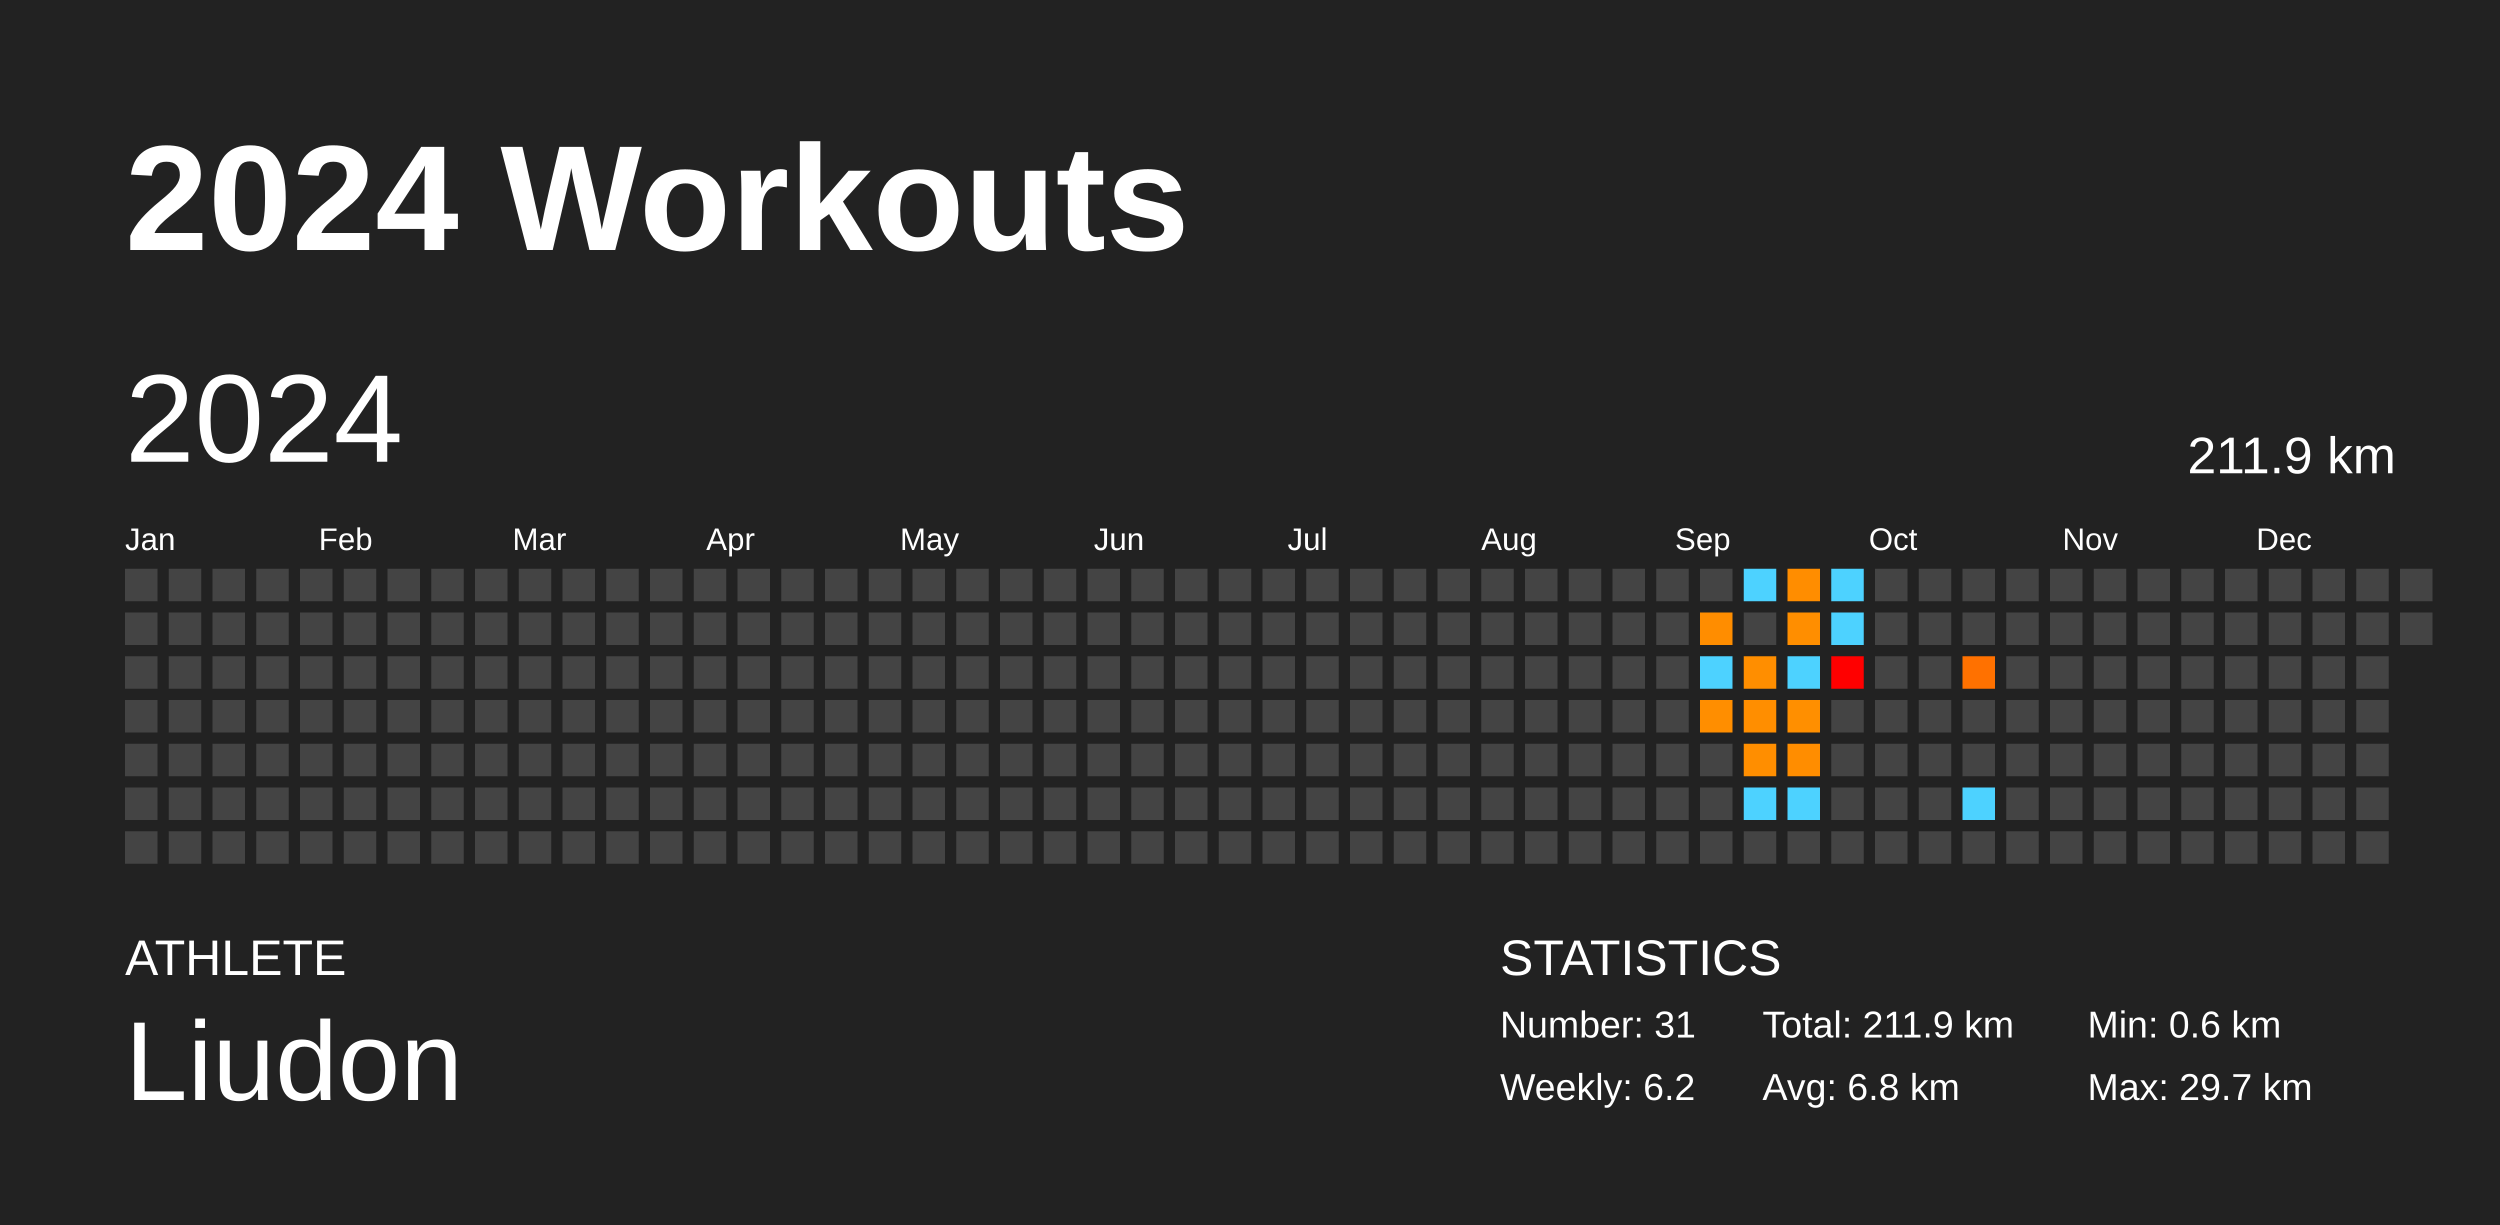
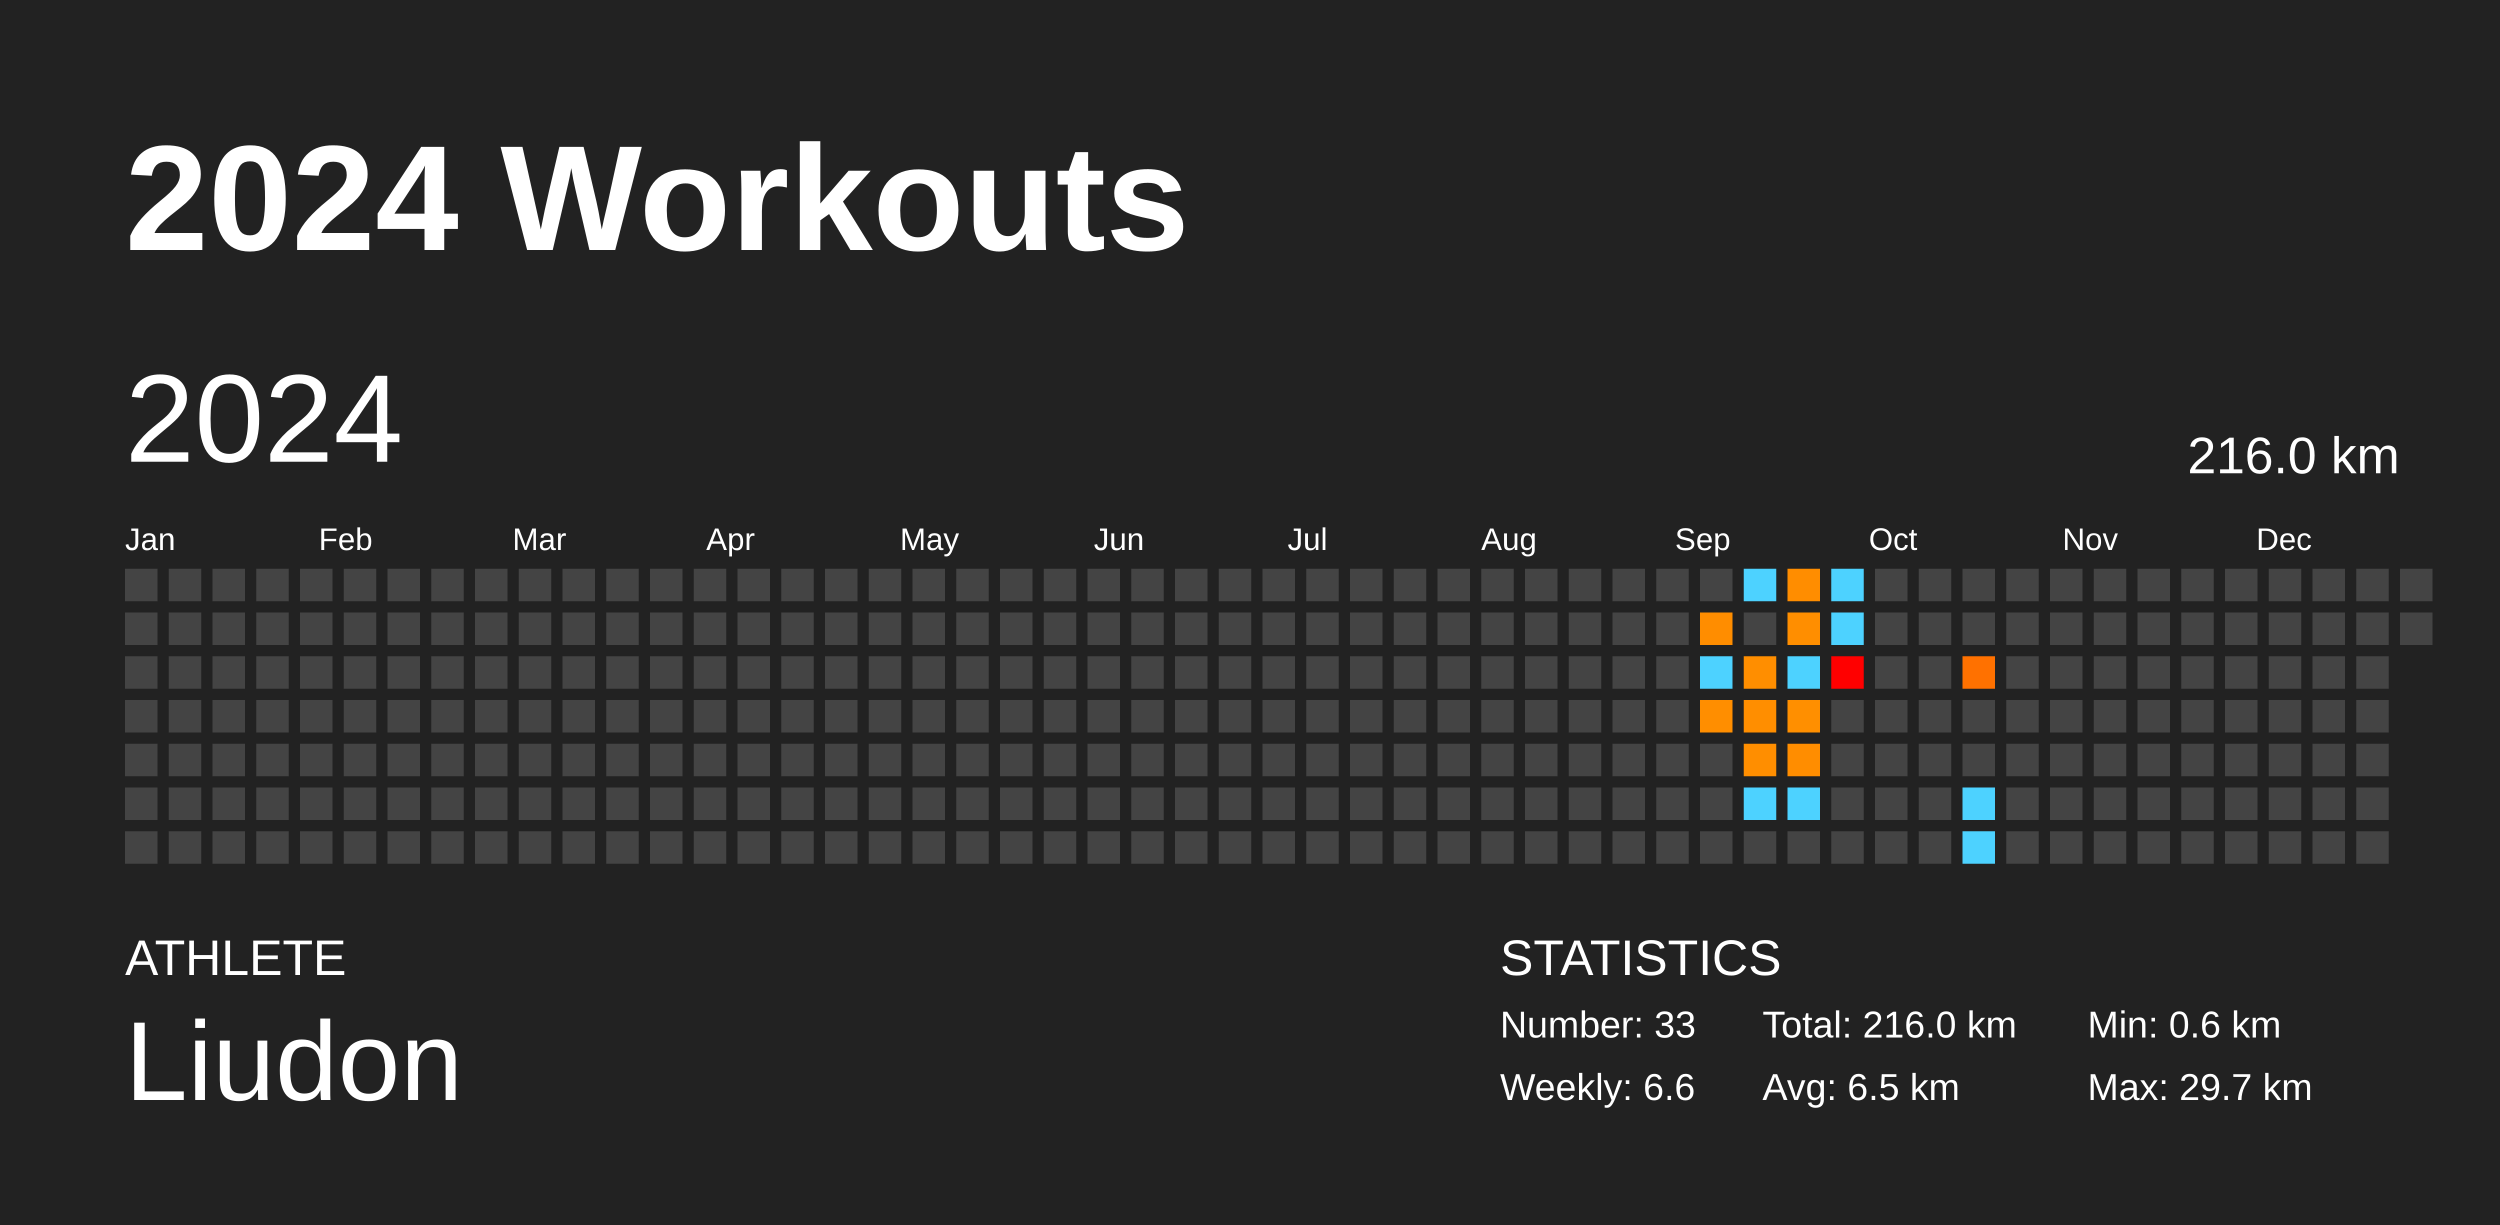
<svg xmlns="http://www.w3.org/2000/svg" baseProfile="full" height="98mm" version="1.1" viewBox="0,0,200,98" width="200mm">
  <defs />
  <rect fill="#222222" height="98" width="200" x="0" y="0" />
  <text fill="#FFFFFF" style="font-size:12px; font-family:Arial; font-weight:bold;" x="10" y="20">2024 Workouts</text>
  <text fill="#FFFFFF" style="font-size:4px; font-family:Arial" x="10" y="78">ATHLETE</text>
  <text fill="#FFFFFF" style="font-size:9px; font-family:Arial" x="10" y="88">Liudon</text>
  <text fill="#FFFFFF" style="font-size:4px; font-family:Arial" x="120" y="78">STATISTICS</text>
-   <text fill="#FFFFFF" style="font-size:3px; font-family:Arial" x="120" y="83">Number: 31</text>
-   <text fill="#FFFFFF" style="font-size:3px; font-family:Arial" x="120" y="88">Weekly: 6.2</text>
-   <text fill="#FFFFFF" style="font-size:3px; font-family:Arial" x="141" y="83">Total: 211.9 km</text>
-   <text fill="#FFFFFF" style="font-size:3px; font-family:Arial" x="141" y="88">Avg: 6.8 km</text>
+   <text fill="#FFFFFF" style="font-size:3px; font-family:Arial" x="120" y="83">Number: 33</text>
+   <text fill="#FFFFFF" style="font-size:3px; font-family:Arial" x="120" y="88">Weekly: 6.6</text>
+   <text fill="#FFFFFF" style="font-size:3px; font-family:Arial" x="141" y="83">Total: 216.0 km</text>
+   <text fill="#FFFFFF" style="font-size:3px; font-family:Arial" x="141" y="88">Avg: 6.5 km</text>
  <text fill="#FFFFFF" style="font-size:3px; font-family:Arial" x="167" y="83">Min: 0.6 km</text>
  <text fill="#FFFFFF" style="font-size:3px; font-family:Arial" x="167" y="88">Max: 29.7 km</text>
  <text dominant-baseline="hanging" fill="#FFFFFF" style="font-size:10.0px; font-family:Arial;" x="10" y="30">2024</text>
-   <text dominant-baseline="hanging" fill="#FFFFFF" style="font-size:4.125px; font-family:Arial;" x="175" y="35">211.9 km</text>
+   <text dominant-baseline="hanging" fill="#FFFFFF" style="font-size:4.125px; font-family:Arial;" x="175" y="35">216.0 km</text>
  <text fill="#FFFFFF" style="font-size:2.5px; font-family:Arial" x="10.0" y="44">Jan</text>
  <text fill="#FFFFFF" style="font-size:2.5px; font-family:Arial" x="25.5" y="44">Feb</text>
  <text fill="#FFFFFF" style="font-size:2.5px; font-family:Arial" x="41.0" y="44">Mar</text>
  <text fill="#FFFFFF" style="font-size:2.5px; font-family:Arial" x="56.5" y="44">Apr</text>
  <text fill="#FFFFFF" style="font-size:2.5px; font-family:Arial" x="72.0" y="44">May</text>
  <text fill="#FFFFFF" style="font-size:2.5px; font-family:Arial" x="87.5" y="44">Jun</text>
  <text fill="#FFFFFF" style="font-size:2.5px; font-family:Arial" x="103.0" y="44">Jul</text>
  <text fill="#FFFFFF" style="font-size:2.5px; font-family:Arial" x="118.5" y="44">Aug</text>
  <text fill="#FFFFFF" style="font-size:2.5px; font-family:Arial" x="134.0" y="44">Sep</text>
  <text fill="#FFFFFF" style="font-size:2.5px; font-family:Arial" x="149.5" y="44">Oct</text>
  <text fill="#FFFFFF" style="font-size:2.5px; font-family:Arial" x="165.0" y="44">Nov</text>
  <text fill="#FFFFFF" style="font-size:2.5px; font-family:Arial" x="180.5" y="44">Dec</text>
  <rect fill="#444444" height="2.6" width="2.6" x="10.0" y="45.5" />
  <rect fill="#444444" height="2.6" width="2.6" x="10.0" y="49.0" />
  <rect fill="#444444" height="2.6" width="2.6" x="10.0" y="52.5" />
  <rect fill="#444444" height="2.6" width="2.6" x="10.0" y="56.0" />
  <rect fill="#444444" height="2.6" width="2.6" x="10.0" y="59.5" />
  <rect fill="#444444" height="2.6" width="2.6" x="10.0" y="63.0" />
  <rect fill="#444444" height="2.6" width="2.6" x="10.0" y="66.5" />
  <rect fill="#444444" height="2.6" width="2.6" x="13.5" y="45.5" />
  <rect fill="#444444" height="2.6" width="2.6" x="13.5" y="49.0" />
  <rect fill="#444444" height="2.6" width="2.6" x="13.5" y="52.5" />
  <rect fill="#444444" height="2.6" width="2.6" x="13.5" y="56.0" />
  <rect fill="#444444" height="2.6" width="2.6" x="13.5" y="59.5" />
  <rect fill="#444444" height="2.6" width="2.6" x="13.5" y="63.0" />
  <rect fill="#444444" height="2.6" width="2.6" x="13.5" y="66.5" />
  <rect fill="#444444" height="2.6" width="2.6" x="17.0" y="45.5" />
  <rect fill="#444444" height="2.6" width="2.6" x="17.0" y="49.0" />
  <rect fill="#444444" height="2.6" width="2.6" x="17.0" y="52.5" />
  <rect fill="#444444" height="2.6" width="2.6" x="17.0" y="56.0" />
  <rect fill="#444444" height="2.6" width="2.6" x="17.0" y="59.5" />
  <rect fill="#444444" height="2.6" width="2.6" x="17.0" y="63.0" />
  <rect fill="#444444" height="2.6" width="2.6" x="17.0" y="66.5" />
  <rect fill="#444444" height="2.6" width="2.6" x="20.5" y="45.5" />
  <rect fill="#444444" height="2.6" width="2.6" x="20.5" y="49.0" />
  <rect fill="#444444" height="2.6" width="2.6" x="20.5" y="52.5" />
  <rect fill="#444444" height="2.6" width="2.6" x="20.5" y="56.0" />
  <rect fill="#444444" height="2.6" width="2.6" x="20.5" y="59.5" />
  <rect fill="#444444" height="2.6" width="2.6" x="20.5" y="63.0" />
  <rect fill="#444444" height="2.6" width="2.6" x="20.5" y="66.5" />
  <rect fill="#444444" height="2.6" width="2.6" x="24.0" y="45.5" />
  <rect fill="#444444" height="2.6" width="2.6" x="24.0" y="49.0" />
  <rect fill="#444444" height="2.6" width="2.6" x="24.0" y="52.5" />
  <rect fill="#444444" height="2.6" width="2.6" x="24.0" y="56.0" />
  <rect fill="#444444" height="2.6" width="2.6" x="24.0" y="59.5" />
  <rect fill="#444444" height="2.6" width="2.6" x="24.0" y="63.0" />
  <rect fill="#444444" height="2.6" width="2.6" x="24.0" y="66.5" />
  <rect fill="#444444" height="2.6" width="2.6" x="27.5" y="45.5" />
  <rect fill="#444444" height="2.6" width="2.6" x="27.5" y="49.0" />
  <rect fill="#444444" height="2.6" width="2.6" x="27.5" y="52.5" />
  <rect fill="#444444" height="2.6" width="2.6" x="27.5" y="56.0" />
  <rect fill="#444444" height="2.6" width="2.6" x="27.5" y="59.5" />
  <rect fill="#444444" height="2.6" width="2.6" x="27.5" y="63.0" />
  <rect fill="#444444" height="2.6" width="2.6" x="27.5" y="66.5" />
  <rect fill="#444444" height="2.6" width="2.6" x="31.0" y="45.5" />
  <rect fill="#444444" height="2.6" width="2.6" x="31.0" y="49.0" />
  <rect fill="#444444" height="2.6" width="2.6" x="31.0" y="52.5" />
  <rect fill="#444444" height="2.6" width="2.6" x="31.0" y="56.0" />
  <rect fill="#444444" height="2.6" width="2.6" x="31.0" y="59.5" />
  <rect fill="#444444" height="2.6" width="2.6" x="31.0" y="63.0" />
  <rect fill="#444444" height="2.6" width="2.6" x="31.0" y="66.5" />
  <rect fill="#444444" height="2.6" width="2.6" x="34.5" y="45.5" />
  <rect fill="#444444" height="2.6" width="2.6" x="34.5" y="49.0" />
  <rect fill="#444444" height="2.6" width="2.6" x="34.5" y="52.5" />
  <rect fill="#444444" height="2.6" width="2.6" x="34.5" y="56.0" />
  <rect fill="#444444" height="2.6" width="2.6" x="34.5" y="59.5" />
  <rect fill="#444444" height="2.6" width="2.6" x="34.5" y="63.0" />
  <rect fill="#444444" height="2.6" width="2.6" x="34.5" y="66.5" />
  <rect fill="#444444" height="2.6" width="2.6" x="38.0" y="45.5" />
  <rect fill="#444444" height="2.6" width="2.6" x="38.0" y="49.0" />
  <rect fill="#444444" height="2.6" width="2.6" x="38.0" y="52.5" />
  <rect fill="#444444" height="2.6" width="2.6" x="38.0" y="56.0" />
  <rect fill="#444444" height="2.6" width="2.6" x="38.0" y="59.5" />
  <rect fill="#444444" height="2.6" width="2.6" x="38.0" y="63.0" />
  <rect fill="#444444" height="2.6" width="2.6" x="38.0" y="66.5" />
  <rect fill="#444444" height="2.6" width="2.6" x="41.5" y="45.5" />
  <rect fill="#444444" height="2.6" width="2.6" x="41.5" y="49.0" />
  <rect fill="#444444" height="2.6" width="2.6" x="41.5" y="52.5" />
  <rect fill="#444444" height="2.6" width="2.6" x="41.5" y="56.0" />
  <rect fill="#444444" height="2.6" width="2.6" x="41.5" y="59.5" />
  <rect fill="#444444" height="2.6" width="2.6" x="41.5" y="63.0" />
  <rect fill="#444444" height="2.6" width="2.6" x="41.5" y="66.5" />
  <rect fill="#444444" height="2.6" width="2.6" x="45.0" y="45.5" />
  <rect fill="#444444" height="2.6" width="2.6" x="45.0" y="49.0" />
  <rect fill="#444444" height="2.6" width="2.6" x="45.0" y="52.5" />
  <rect fill="#444444" height="2.6" width="2.6" x="45.0" y="56.0" />
  <rect fill="#444444" height="2.6" width="2.6" x="45.0" y="59.5" />
  <rect fill="#444444" height="2.6" width="2.6" x="45.0" y="63.0" />
  <rect fill="#444444" height="2.6" width="2.6" x="45.0" y="66.5" />
  <rect fill="#444444" height="2.6" width="2.6" x="48.5" y="45.5" />
  <rect fill="#444444" height="2.6" width="2.6" x="48.5" y="49.0" />
  <rect fill="#444444" height="2.6" width="2.6" x="48.5" y="52.5" />
  <rect fill="#444444" height="2.6" width="2.6" x="48.5" y="56.0" />
  <rect fill="#444444" height="2.6" width="2.6" x="48.5" y="59.5" />
  <rect fill="#444444" height="2.6" width="2.6" x="48.5" y="63.0" />
  <rect fill="#444444" height="2.6" width="2.6" x="48.5" y="66.5" />
  <rect fill="#444444" height="2.6" width="2.6" x="52.0" y="45.5" />
  <rect fill="#444444" height="2.6" width="2.6" x="52.0" y="49.0" />
  <rect fill="#444444" height="2.6" width="2.6" x="52.0" y="52.5" />
  <rect fill="#444444" height="2.6" width="2.6" x="52.0" y="56.0" />
  <rect fill="#444444" height="2.6" width="2.6" x="52.0" y="59.5" />
  <rect fill="#444444" height="2.6" width="2.6" x="52.0" y="63.0" />
  <rect fill="#444444" height="2.6" width="2.6" x="52.0" y="66.5" />
  <rect fill="#444444" height="2.6" width="2.6" x="55.5" y="45.5" />
  <rect fill="#444444" height="2.6" width="2.6" x="55.5" y="49.0" />
  <rect fill="#444444" height="2.6" width="2.6" x="55.5" y="52.5" />
  <rect fill="#444444" height="2.6" width="2.6" x="55.5" y="56.0" />
  <rect fill="#444444" height="2.6" width="2.6" x="55.5" y="59.5" />
  <rect fill="#444444" height="2.6" width="2.6" x="55.5" y="63.0" />
  <rect fill="#444444" height="2.6" width="2.6" x="55.5" y="66.5" />
  <rect fill="#444444" height="2.6" width="2.6" x="59.0" y="45.5" />
  <rect fill="#444444" height="2.6" width="2.6" x="59.0" y="49.0" />
  <rect fill="#444444" height="2.6" width="2.6" x="59.0" y="52.5" />
  <rect fill="#444444" height="2.6" width="2.6" x="59.0" y="56.0" />
  <rect fill="#444444" height="2.6" width="2.6" x="59.0" y="59.5" />
  <rect fill="#444444" height="2.6" width="2.6" x="59.0" y="63.0" />
  <rect fill="#444444" height="2.6" width="2.6" x="59.0" y="66.5" />
  <rect fill="#444444" height="2.6" width="2.6" x="62.5" y="45.5" />
  <rect fill="#444444" height="2.6" width="2.6" x="62.5" y="49.0" />
  <rect fill="#444444" height="2.6" width="2.6" x="62.5" y="52.5" />
  <rect fill="#444444" height="2.6" width="2.6" x="62.5" y="56.0" />
  <rect fill="#444444" height="2.6" width="2.6" x="62.5" y="59.5" />
  <rect fill="#444444" height="2.6" width="2.6" x="62.5" y="63.0" />
  <rect fill="#444444" height="2.6" width="2.6" x="62.5" y="66.5" />
  <rect fill="#444444" height="2.6" width="2.6" x="66.0" y="45.5" />
  <rect fill="#444444" height="2.6" width="2.6" x="66.0" y="49.0" />
  <rect fill="#444444" height="2.6" width="2.6" x="66.0" y="52.5" />
  <rect fill="#444444" height="2.6" width="2.6" x="66.0" y="56.0" />
  <rect fill="#444444" height="2.6" width="2.6" x="66.0" y="59.5" />
  <rect fill="#444444" height="2.6" width="2.6" x="66.0" y="63.0" />
  <rect fill="#444444" height="2.6" width="2.6" x="66.0" y="66.5" />
  <rect fill="#444444" height="2.6" width="2.6" x="69.5" y="45.5" />
  <rect fill="#444444" height="2.6" width="2.6" x="69.5" y="49.0" />
  <rect fill="#444444" height="2.6" width="2.6" x="69.5" y="52.5" />
  <rect fill="#444444" height="2.6" width="2.6" x="69.5" y="56.0" />
  <rect fill="#444444" height="2.6" width="2.6" x="69.5" y="59.5" />
  <rect fill="#444444" height="2.6" width="2.6" x="69.5" y="63.0" />
  <rect fill="#444444" height="2.6" width="2.6" x="69.5" y="66.5" />
  <rect fill="#444444" height="2.6" width="2.6" x="73.0" y="45.5" />
  <rect fill="#444444" height="2.6" width="2.6" x="73.0" y="49.0" />
  <rect fill="#444444" height="2.6" width="2.6" x="73.0" y="52.5" />
  <rect fill="#444444" height="2.6" width="2.6" x="73.0" y="56.0" />
  <rect fill="#444444" height="2.6" width="2.6" x="73.0" y="59.5" />
  <rect fill="#444444" height="2.6" width="2.6" x="73.0" y="63.0" />
  <rect fill="#444444" height="2.6" width="2.6" x="73.0" y="66.5" />
  <rect fill="#444444" height="2.6" width="2.6" x="76.5" y="45.5" />
  <rect fill="#444444" height="2.6" width="2.6" x="76.5" y="49.0" />
  <rect fill="#444444" height="2.6" width="2.6" x="76.5" y="52.5" />
  <rect fill="#444444" height="2.6" width="2.6" x="76.5" y="56.0" />
  <rect fill="#444444" height="2.6" width="2.6" x="76.5" y="59.5" />
  <rect fill="#444444" height="2.6" width="2.6" x="76.5" y="63.0" />
  <rect fill="#444444" height="2.6" width="2.6" x="76.5" y="66.5" />
  <rect fill="#444444" height="2.6" width="2.6" x="80.0" y="45.5" />
  <rect fill="#444444" height="2.6" width="2.6" x="80.0" y="49.0" />
  <rect fill="#444444" height="2.6" width="2.6" x="80.0" y="52.5" />
  <rect fill="#444444" height="2.6" width="2.6" x="80.0" y="56.0" />
  <rect fill="#444444" height="2.6" width="2.6" x="80.0" y="59.5" />
  <rect fill="#444444" height="2.6" width="2.6" x="80.0" y="63.0" />
  <rect fill="#444444" height="2.6" width="2.6" x="80.0" y="66.5" />
  <rect fill="#444444" height="2.6" width="2.6" x="83.5" y="45.5" />
  <rect fill="#444444" height="2.6" width="2.6" x="83.5" y="49.0" />
  <rect fill="#444444" height="2.6" width="2.6" x="83.5" y="52.5" />
  <rect fill="#444444" height="2.6" width="2.6" x="83.5" y="56.0" />
  <rect fill="#444444" height="2.6" width="2.6" x="83.5" y="59.5" />
  <rect fill="#444444" height="2.6" width="2.6" x="83.5" y="63.0" />
  <rect fill="#444444" height="2.6" width="2.6" x="83.5" y="66.5" />
  <rect fill="#444444" height="2.6" width="2.6" x="87.0" y="45.5" />
  <rect fill="#444444" height="2.6" width="2.6" x="87.0" y="49.0" />
  <rect fill="#444444" height="2.6" width="2.6" x="87.0" y="52.5" />
  <rect fill="#444444" height="2.6" width="2.6" x="87.0" y="56.0" />
  <rect fill="#444444" height="2.6" width="2.6" x="87.0" y="59.5" />
  <rect fill="#444444" height="2.6" width="2.6" x="87.0" y="63.0" />
  <rect fill="#444444" height="2.6" width="2.6" x="87.0" y="66.5" />
  <rect fill="#444444" height="2.6" width="2.6" x="90.5" y="45.5" />
  <rect fill="#444444" height="2.6" width="2.6" x="90.5" y="49.0" />
  <rect fill="#444444" height="2.6" width="2.6" x="90.5" y="52.5" />
  <rect fill="#444444" height="2.6" width="2.6" x="90.5" y="56.0" />
  <rect fill="#444444" height="2.6" width="2.6" x="90.5" y="59.5" />
  <rect fill="#444444" height="2.6" width="2.6" x="90.5" y="63.0" />
  <rect fill="#444444" height="2.6" width="2.6" x="90.5" y="66.5" />
  <rect fill="#444444" height="2.6" width="2.6" x="94.0" y="45.5" />
  <rect fill="#444444" height="2.6" width="2.6" x="94.0" y="49.0" />
  <rect fill="#444444" height="2.6" width="2.6" x="94.0" y="52.5" />
  <rect fill="#444444" height="2.6" width="2.6" x="94.0" y="56.0" />
  <rect fill="#444444" height="2.6" width="2.6" x="94.0" y="59.5" />
  <rect fill="#444444" height="2.6" width="2.6" x="94.0" y="63.0" />
  <rect fill="#444444" height="2.6" width="2.6" x="94.0" y="66.5" />
  <rect fill="#444444" height="2.6" width="2.6" x="97.5" y="45.5" />
  <rect fill="#444444" height="2.6" width="2.6" x="97.5" y="49.0" />
  <rect fill="#444444" height="2.6" width="2.6" x="97.5" y="52.5" />
  <rect fill="#444444" height="2.6" width="2.6" x="97.5" y="56.0" />
  <rect fill="#444444" height="2.6" width="2.6" x="97.5" y="59.5" />
  <rect fill="#444444" height="2.6" width="2.6" x="97.5" y="63.0" />
  <rect fill="#444444" height="2.6" width="2.6" x="97.5" y="66.5" />
  <rect fill="#444444" height="2.6" width="2.6" x="101.0" y="45.5" />
  <rect fill="#444444" height="2.6" width="2.6" x="101.0" y="49.0" />
  <rect fill="#444444" height="2.6" width="2.6" x="101.0" y="52.5" />
  <rect fill="#444444" height="2.6" width="2.6" x="101.0" y="56.0" />
  <rect fill="#444444" height="2.6" width="2.6" x="101.0" y="59.5" />
  <rect fill="#444444" height="2.6" width="2.6" x="101.0" y="63.0" />
  <rect fill="#444444" height="2.6" width="2.6" x="101.0" y="66.5" />
  <rect fill="#444444" height="2.6" width="2.6" x="104.5" y="45.5" />
  <rect fill="#444444" height="2.6" width="2.6" x="104.5" y="49.0" />
  <rect fill="#444444" height="2.6" width="2.6" x="104.5" y="52.5" />
  <rect fill="#444444" height="2.6" width="2.6" x="104.5" y="56.0" />
  <rect fill="#444444" height="2.6" width="2.6" x="104.5" y="59.5" />
  <rect fill="#444444" height="2.6" width="2.6" x="104.5" y="63.0" />
  <rect fill="#444444" height="2.6" width="2.6" x="104.5" y="66.5" />
  <rect fill="#444444" height="2.6" width="2.6" x="108.0" y="45.5" />
  <rect fill="#444444" height="2.6" width="2.6" x="108.0" y="49.0" />
  <rect fill="#444444" height="2.6" width="2.6" x="108.0" y="52.5" />
  <rect fill="#444444" height="2.6" width="2.6" x="108.0" y="56.0" />
  <rect fill="#444444" height="2.6" width="2.6" x="108.0" y="59.5" />
  <rect fill="#444444" height="2.6" width="2.6" x="108.0" y="63.0" />
  <rect fill="#444444" height="2.6" width="2.6" x="108.0" y="66.5" />
  <rect fill="#444444" height="2.6" width="2.6" x="111.5" y="45.5" />
  <rect fill="#444444" height="2.6" width="2.6" x="111.5" y="49.0" />
  <rect fill="#444444" height="2.6" width="2.6" x="111.5" y="52.5" />
  <rect fill="#444444" height="2.6" width="2.6" x="111.5" y="56.0" />
  <rect fill="#444444" height="2.6" width="2.6" x="111.5" y="59.5" />
  <rect fill="#444444" height="2.6" width="2.6" x="111.5" y="63.0" />
  <rect fill="#444444" height="2.6" width="2.6" x="111.5" y="66.5" />
  <rect fill="#444444" height="2.6" width="2.6" x="115.0" y="45.5" />
  <rect fill="#444444" height="2.6" width="2.6" x="115.0" y="49.0" />
  <rect fill="#444444" height="2.6" width="2.6" x="115.0" y="52.5" />
  <rect fill="#444444" height="2.6" width="2.6" x="115.0" y="56.0" />
  <rect fill="#444444" height="2.6" width="2.6" x="115.0" y="59.5" />
  <rect fill="#444444" height="2.6" width="2.6" x="115.0" y="63.0" />
  <rect fill="#444444" height="2.6" width="2.6" x="115.0" y="66.5" />
  <rect fill="#444444" height="2.6" width="2.6" x="118.5" y="45.5" />
  <rect fill="#444444" height="2.6" width="2.6" x="118.5" y="49.0" />
  <rect fill="#444444" height="2.6" width="2.6" x="118.5" y="52.5" />
  <rect fill="#444444" height="2.6" width="2.6" x="118.5" y="56.0" />
  <rect fill="#444444" height="2.6" width="2.6" x="118.5" y="59.5" />
  <rect fill="#444444" height="2.6" width="2.6" x="118.5" y="63.0" />
  <rect fill="#444444" height="2.6" width="2.6" x="118.5" y="66.5" />
  <rect fill="#444444" height="2.6" width="2.6" x="122.0" y="45.5" />
  <rect fill="#444444" height="2.6" width="2.6" x="122.0" y="49.0" />
  <rect fill="#444444" height="2.6" width="2.6" x="122.0" y="52.5" />
  <rect fill="#444444" height="2.6" width="2.6" x="122.0" y="56.0" />
  <rect fill="#444444" height="2.6" width="2.6" x="122.0" y="59.5" />
  <rect fill="#444444" height="2.6" width="2.6" x="122.0" y="63.0" />
  <rect fill="#444444" height="2.6" width="2.6" x="122.0" y="66.5" />
  <rect fill="#444444" height="2.6" width="2.6" x="125.5" y="45.5" />
  <rect fill="#444444" height="2.6" width="2.6" x="125.5" y="49.0" />
  <rect fill="#444444" height="2.6" width="2.6" x="125.5" y="52.5" />
  <rect fill="#444444" height="2.6" width="2.6" x="125.5" y="56.0" />
  <rect fill="#444444" height="2.6" width="2.6" x="125.5" y="59.5" />
  <rect fill="#444444" height="2.6" width="2.6" x="125.5" y="63.0" />
  <rect fill="#444444" height="2.6" width="2.6" x="125.5" y="66.5" />
  <rect fill="#444444" height="2.6" width="2.6" x="129.0" y="45.5" />
  <rect fill="#444444" height="2.6" width="2.6" x="129.0" y="49.0" />
  <rect fill="#444444" height="2.6" width="2.6" x="129.0" y="52.5" />
  <rect fill="#444444" height="2.6" width="2.6" x="129.0" y="56.0" />
  <rect fill="#444444" height="2.6" width="2.6" x="129.0" y="59.5" />
  <rect fill="#444444" height="2.6" width="2.6" x="129.0" y="63.0" />
  <rect fill="#444444" height="2.6" width="2.6" x="129.0" y="66.5" />
  <rect fill="#444444" height="2.6" width="2.6" x="132.5" y="45.5" />
  <rect fill="#444444" height="2.6" width="2.6" x="132.5" y="49.0" />
  <rect fill="#444444" height="2.6" width="2.6" x="132.5" y="52.5" />
  <rect fill="#444444" height="2.6" width="2.6" x="132.5" y="56.0" />
  <rect fill="#444444" height="2.6" width="2.6" x="132.5" y="59.5" />
  <rect fill="#444444" height="2.6" width="2.6" x="132.5" y="63.0" />
  <rect fill="#444444" height="2.6" width="2.6" x="132.5" y="66.5" />
  <rect fill="#444444" height="2.6" width="2.6" x="136.0" y="45.5" />
  <rect fill="#ff8d00" height="2.6" width="2.6" x="136.0" y="49.0" />
  <rect fill="#4dd2ff" height="2.6" width="2.6" x="136.0" y="52.5" />
  <rect fill="#ff8e00" height="2.6" width="2.6" x="136.0" y="56.0" />
  <rect fill="#444444" height="2.6" width="2.6" x="136.0" y="59.5" />
  <rect fill="#444444" height="2.6" width="2.6" x="136.0" y="63.0" />
  <rect fill="#444444" height="2.6" width="2.6" x="136.0" y="66.5" />
  <rect fill="#4dd2ff" height="2.6" width="2.6" x="139.5" y="45.5" />
  <rect fill="#444444" height="2.6" width="2.6" x="139.5" y="49.0" />
  <rect fill="#ff8e00" height="2.6" width="2.6" x="139.5" y="52.5" />
  <rect fill="#ff8e00" height="2.6" width="2.6" x="139.5" y="56.0" />
  <rect fill="#ff8e00" height="2.6" width="2.6" x="139.5" y="59.5" />
  <rect fill="#4dd2ff" height="2.6" width="2.6" x="139.5" y="63.0" />
  <rect fill="#444444" height="2.6" width="2.6" x="139.5" y="66.5" />
  <rect fill="#ff8d00" height="2.6" width="2.6" x="143.0" y="45.5" />
  <rect fill="#ff8e00" height="2.6" width="2.6" x="143.0" y="49.0" />
  <rect fill="#4dd2ff" height="2.6" width="2.6" x="143.0" y="52.5" />
  <rect fill="#ff8f00" height="2.6" width="2.6" x="143.0" y="56.0" />
  <rect fill="#ff8d00" height="2.6" width="2.6" x="143.0" y="59.5" />
  <rect fill="#4dd2ff" height="2.6" width="2.6" x="143.0" y="63.0" />
  <rect fill="#444444" height="2.6" width="2.6" x="143.0" y="66.5" />
  <rect fill="#4dd2ff" height="2.6" width="2.6" x="146.5" y="45.5" />
  <rect fill="#4dd2ff" height="2.6" width="2.6" x="146.5" y="49.0" />
  <rect fill="red" height="2.6" width="2.6" x="146.5" y="52.5" />
  <rect fill="#444444" height="2.6" width="2.6" x="146.5" y="56.0" />
  <rect fill="#444444" height="2.6" width="2.6" x="146.5" y="59.5" />
  <rect fill="#444444" height="2.6" width="2.6" x="146.5" y="63.0" />
  <rect fill="#444444" height="2.6" width="2.6" x="146.5" y="66.5" />
  <rect fill="#444444" height="2.6" width="2.6" x="150.0" y="45.5" />
  <rect fill="#444444" height="2.6" width="2.6" x="150.0" y="49.0" />
  <rect fill="#444444" height="2.6" width="2.6" x="150.0" y="52.5" />
  <rect fill="#444444" height="2.6" width="2.6" x="150.0" y="56.0" />
  <rect fill="#444444" height="2.6" width="2.6" x="150.0" y="59.5" />
  <rect fill="#444444" height="2.6" width="2.6" x="150.0" y="63.0" />
  <rect fill="#444444" height="2.6" width="2.6" x="150.0" y="66.5" />
  <rect fill="#444444" height="2.6" width="2.6" x="153.5" y="45.5" />
  <rect fill="#444444" height="2.6" width="2.6" x="153.5" y="49.0" />
  <rect fill="#444444" height="2.6" width="2.6" x="153.5" y="52.5" />
  <rect fill="#444444" height="2.6" width="2.6" x="153.5" y="56.0" />
  <rect fill="#444444" height="2.6" width="2.6" x="153.5" y="59.5" />
  <rect fill="#444444" height="2.6" width="2.6" x="153.5" y="63.0" />
  <rect fill="#444444" height="2.6" width="2.6" x="153.5" y="66.5" />
  <rect fill="#444444" height="2.6" width="2.6" x="157.0" y="45.5" />
  <rect fill="#444444" height="2.6" width="2.6" x="157.0" y="49.0" />
  <rect fill="#ff7100" height="2.6" width="2.6" x="157.0" y="52.5" />
  <rect fill="#444444" height="2.6" width="2.6" x="157.0" y="56.0" />
  <rect fill="#444444" height="2.6" width="2.6" x="157.0" y="59.5" />
  <rect fill="#4dd2ff" height="2.6" width="2.6" x="157.0" y="63.0" />
-   <rect fill="#444444" height="2.6" width="2.6" x="157.0" y="66.5" />
+   <rect fill="#4dd2ff" height="2.6" width="2.6" x="157.0" y="66.5" />
  <rect fill="#444444" height="2.6" width="2.6" x="160.5" y="45.5" />
  <rect fill="#444444" height="2.6" width="2.6" x="160.5" y="49.0" />
  <rect fill="#444444" height="2.6" width="2.6" x="160.5" y="52.5" />
  <rect fill="#444444" height="2.6" width="2.6" x="160.5" y="56.0" />
  <rect fill="#444444" height="2.6" width="2.6" x="160.5" y="59.5" />
  <rect fill="#444444" height="2.6" width="2.6" x="160.5" y="63.0" />
  <rect fill="#444444" height="2.6" width="2.6" x="160.5" y="66.5" />
  <rect fill="#444444" height="2.6" width="2.6" x="164.0" y="45.5" />
  <rect fill="#444444" height="2.6" width="2.6" x="164.0" y="49.0" />
  <rect fill="#444444" height="2.6" width="2.6" x="164.0" y="52.5" />
  <rect fill="#444444" height="2.6" width="2.6" x="164.0" y="56.0" />
  <rect fill="#444444" height="2.6" width="2.6" x="164.0" y="59.5" />
  <rect fill="#444444" height="2.6" width="2.6" x="164.0" y="63.0" />
  <rect fill="#444444" height="2.6" width="2.6" x="164.0" y="66.5" />
  <rect fill="#444444" height="2.6" width="2.6" x="167.5" y="45.5" />
  <rect fill="#444444" height="2.6" width="2.6" x="167.5" y="49.0" />
  <rect fill="#444444" height="2.6" width="2.6" x="167.5" y="52.5" />
  <rect fill="#444444" height="2.6" width="2.6" x="167.5" y="56.0" />
  <rect fill="#444444" height="2.6" width="2.6" x="167.5" y="59.5" />
  <rect fill="#444444" height="2.6" width="2.6" x="167.5" y="63.0" />
  <rect fill="#444444" height="2.6" width="2.6" x="167.5" y="66.5" />
  <rect fill="#444444" height="2.6" width="2.6" x="171.0" y="45.5" />
  <rect fill="#444444" height="2.6" width="2.6" x="171.0" y="49.0" />
  <rect fill="#444444" height="2.6" width="2.6" x="171.0" y="52.5" />
  <rect fill="#444444" height="2.6" width="2.6" x="171.0" y="56.0" />
  <rect fill="#444444" height="2.6" width="2.6" x="171.0" y="59.5" />
  <rect fill="#444444" height="2.6" width="2.6" x="171.0" y="63.0" />
  <rect fill="#444444" height="2.6" width="2.6" x="171.0" y="66.5" />
  <rect fill="#444444" height="2.6" width="2.6" x="174.5" y="45.5" />
  <rect fill="#444444" height="2.6" width="2.6" x="174.5" y="49.0" />
  <rect fill="#444444" height="2.6" width="2.6" x="174.5" y="52.5" />
  <rect fill="#444444" height="2.6" width="2.6" x="174.5" y="56.0" />
  <rect fill="#444444" height="2.6" width="2.6" x="174.5" y="59.5" />
  <rect fill="#444444" height="2.6" width="2.6" x="174.5" y="63.0" />
  <rect fill="#444444" height="2.6" width="2.6" x="174.5" y="66.5" />
  <rect fill="#444444" height="2.6" width="2.6" x="178.0" y="45.5" />
  <rect fill="#444444" height="2.6" width="2.6" x="178.0" y="49.0" />
  <rect fill="#444444" height="2.6" width="2.6" x="178.0" y="52.5" />
  <rect fill="#444444" height="2.6" width="2.6" x="178.0" y="56.0" />
  <rect fill="#444444" height="2.6" width="2.6" x="178.0" y="59.5" />
  <rect fill="#444444" height="2.6" width="2.6" x="178.0" y="63.0" />
  <rect fill="#444444" height="2.6" width="2.6" x="178.0" y="66.5" />
  <rect fill="#444444" height="2.6" width="2.6" x="181.5" y="45.5" />
  <rect fill="#444444" height="2.6" width="2.6" x="181.5" y="49.0" />
  <rect fill="#444444" height="2.6" width="2.6" x="181.5" y="52.5" />
  <rect fill="#444444" height="2.6" width="2.6" x="181.5" y="56.0" />
  <rect fill="#444444" height="2.6" width="2.6" x="181.5" y="59.5" />
  <rect fill="#444444" height="2.6" width="2.6" x="181.5" y="63.0" />
  <rect fill="#444444" height="2.6" width="2.6" x="181.5" y="66.5" />
  <rect fill="#444444" height="2.6" width="2.6" x="185.0" y="45.5" />
  <rect fill="#444444" height="2.6" width="2.6" x="185.0" y="49.0" />
  <rect fill="#444444" height="2.6" width="2.6" x="185.0" y="52.5" />
  <rect fill="#444444" height="2.6" width="2.6" x="185.0" y="56.0" />
  <rect fill="#444444" height="2.6" width="2.6" x="185.0" y="59.5" />
  <rect fill="#444444" height="2.6" width="2.6" x="185.0" y="63.0" />
  <rect fill="#444444" height="2.6" width="2.6" x="185.0" y="66.5" />
  <rect fill="#444444" height="2.6" width="2.6" x="188.5" y="45.5" />
  <rect fill="#444444" height="2.6" width="2.6" x="188.5" y="49.0" />
  <rect fill="#444444" height="2.6" width="2.6" x="188.5" y="52.5" />
  <rect fill="#444444" height="2.6" width="2.6" x="188.5" y="56.0" />
  <rect fill="#444444" height="2.6" width="2.6" x="188.5" y="59.5" />
  <rect fill="#444444" height="2.6" width="2.6" x="188.5" y="63.0" />
  <rect fill="#444444" height="2.6" width="2.6" x="188.5" y="66.5" />
  <rect fill="#444444" height="2.6" width="2.6" x="192.0" y="45.5" />
  <rect fill="#444444" height="2.6" width="2.6" x="192.0" y="49.0" />
</svg>
